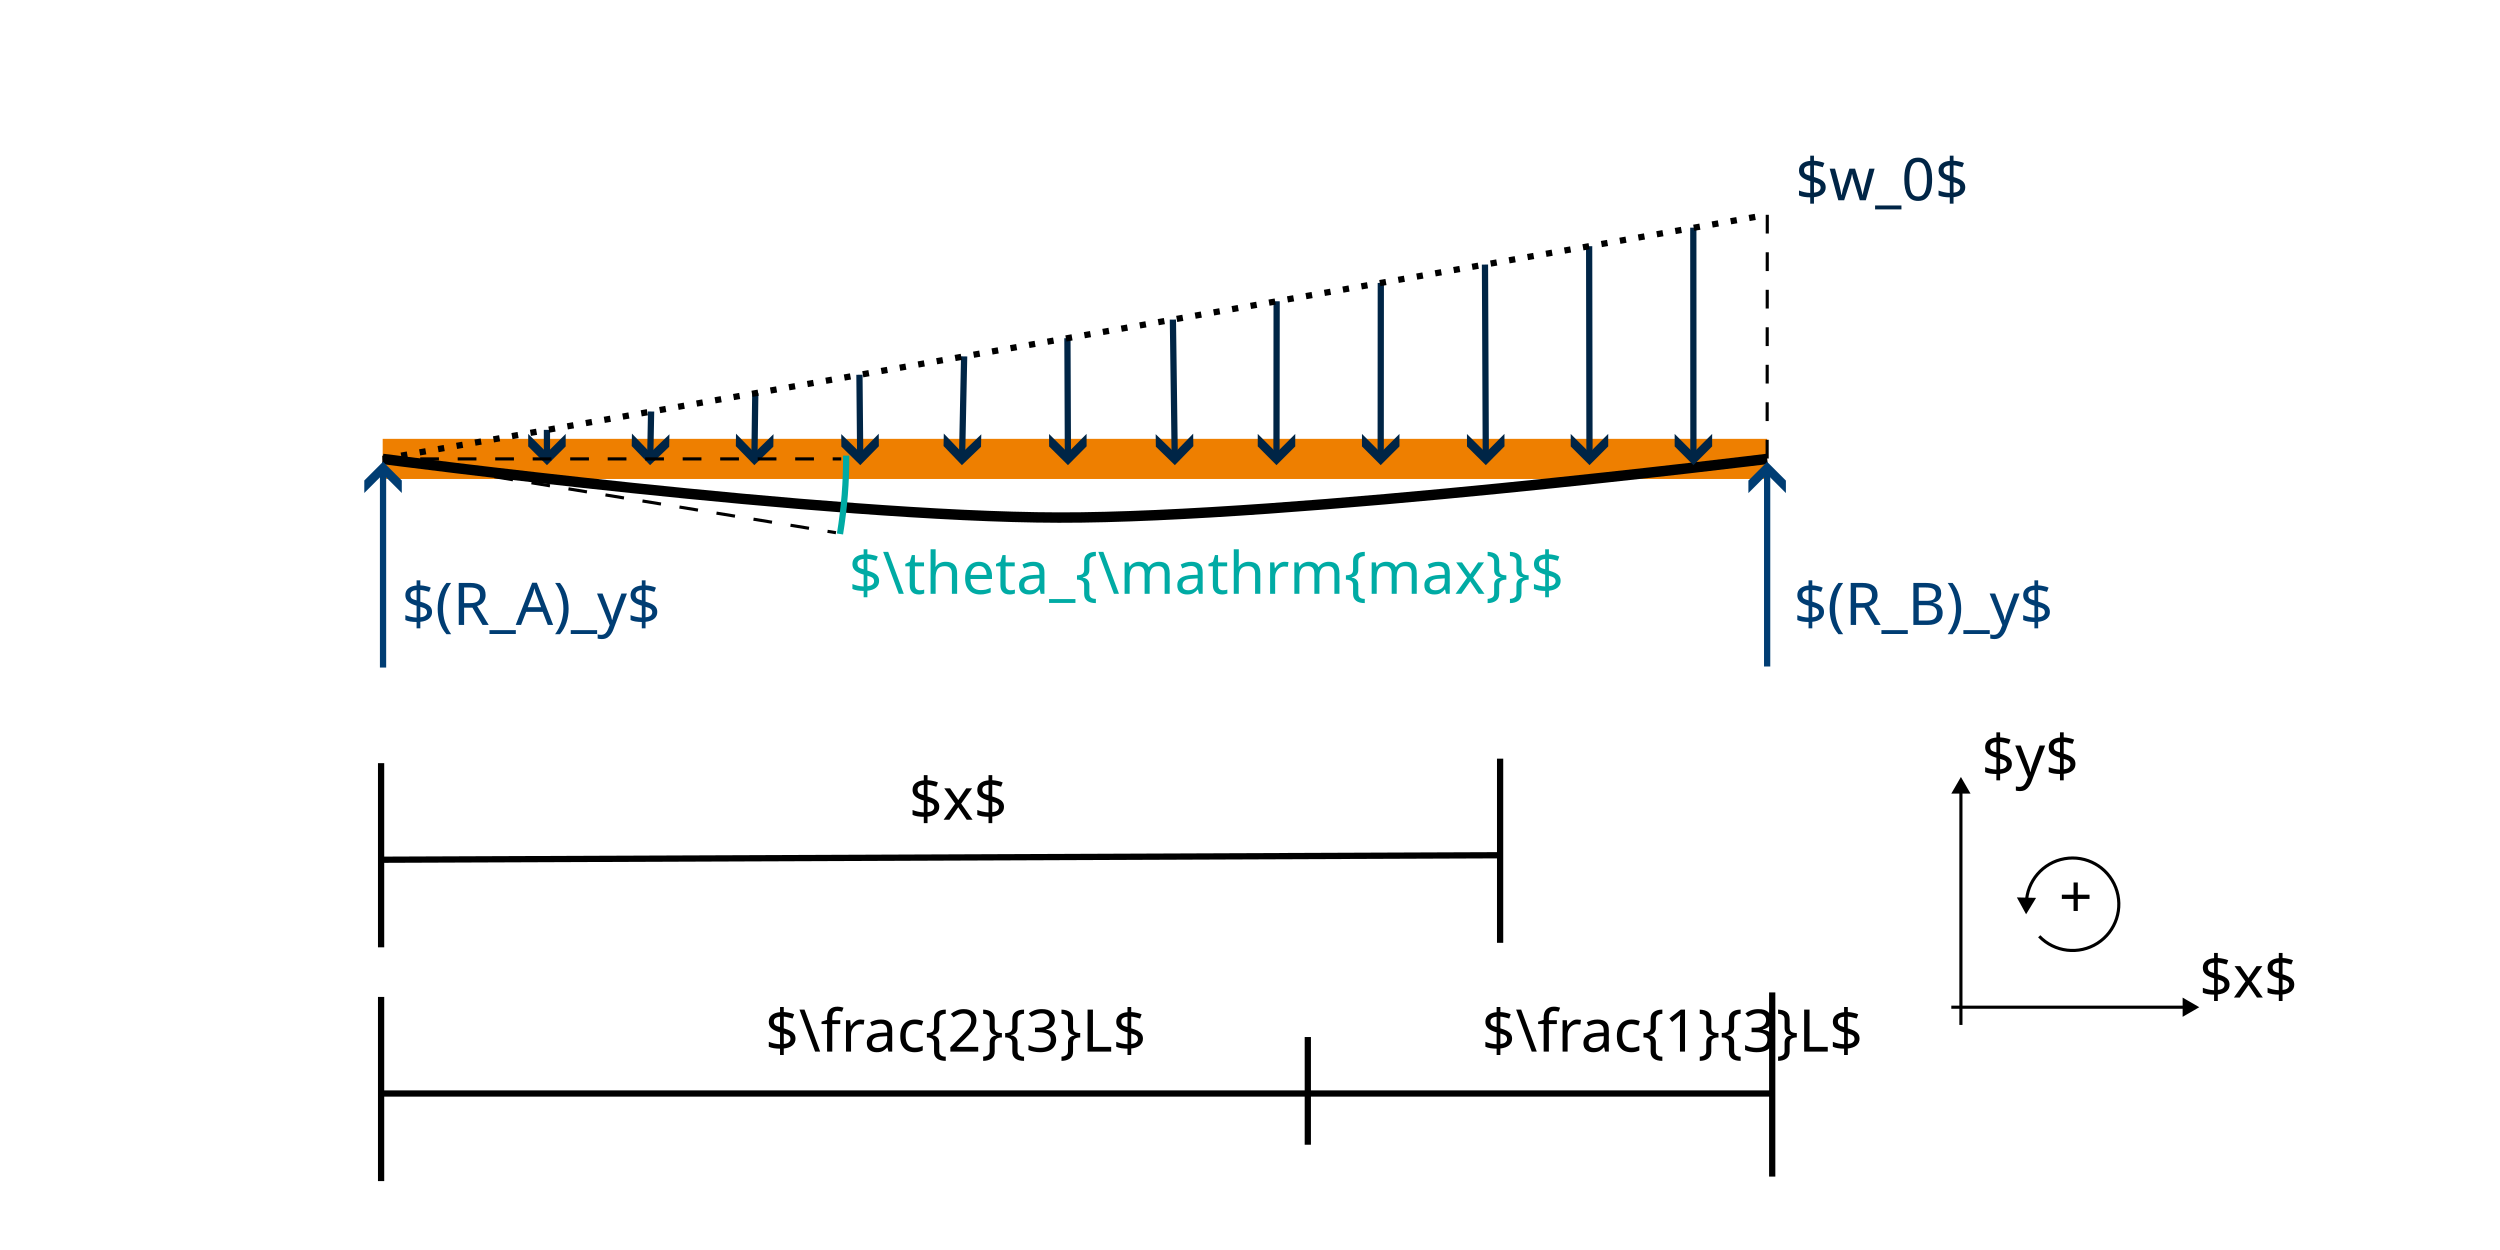
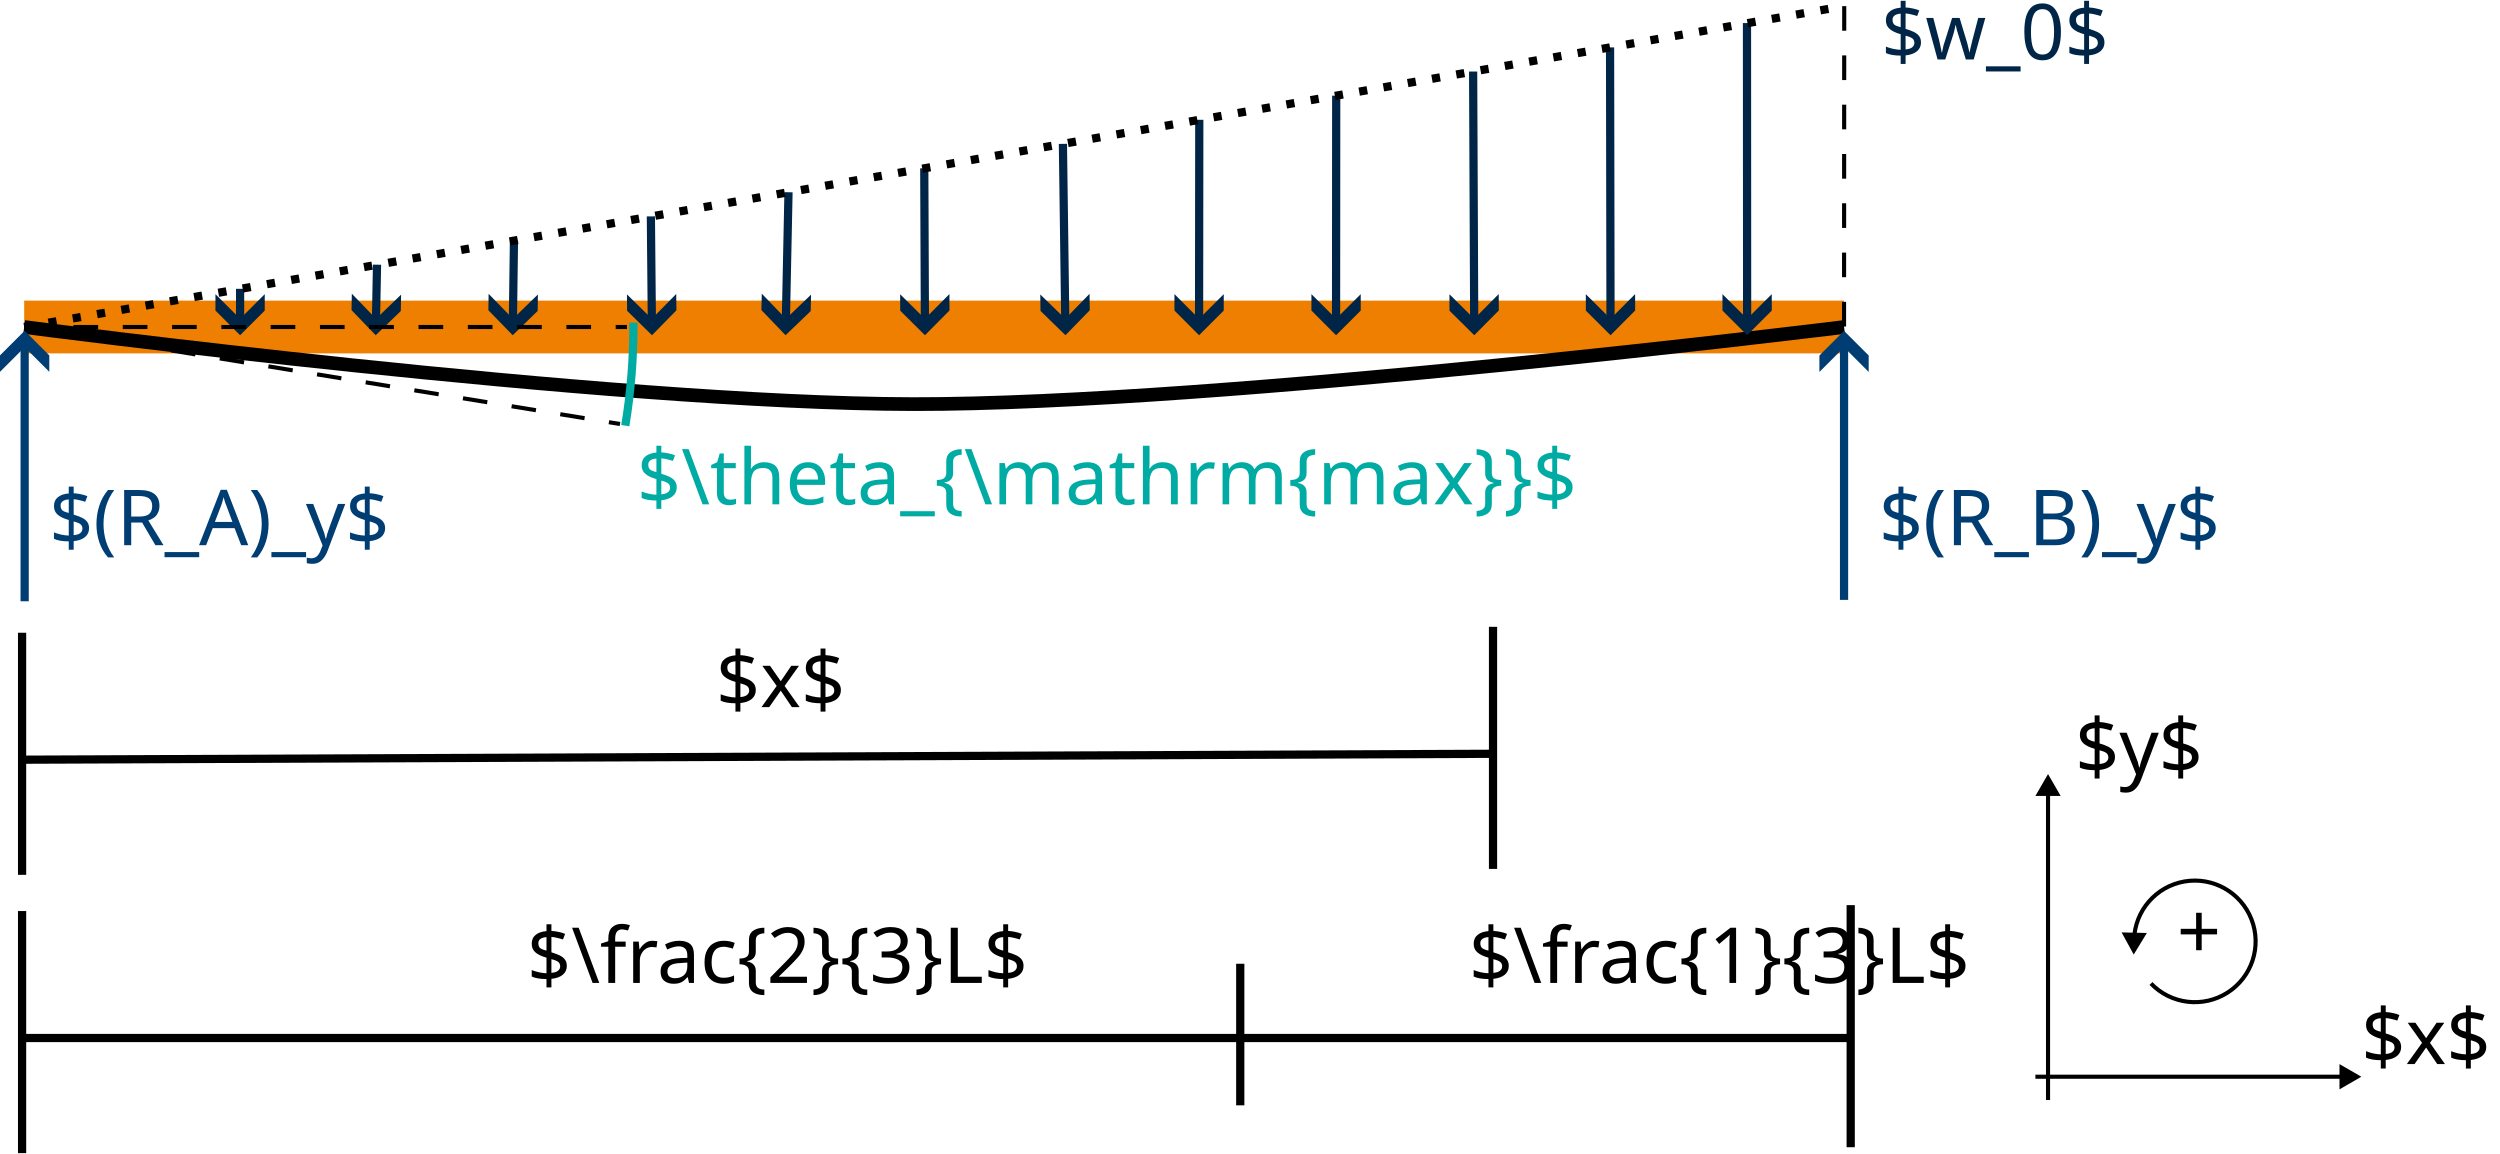
- <svg xmlns="http://www.w3.org/2000/svg" xmlns:xlink="http://www.w3.org/1999/xlink" width="240mm" height="120mm" viewBox="0 0 240 120" version="1.1" id="svg8" xml:space="preserve">
+ <svg xmlns="http://www.w3.org/2000/svg" xmlns:xlink="http://www.w3.org/1999/xlink" width="182.58mm" height="84.215mm" viewBox="0 0 182.58 84.215" version="1.1" id="svg8" xml:space="preserve">
  <defs id="defs2">
    <linearGradient id="linearGradient8">
      <stop style="stop-color:#000000;stop-opacity:1;" offset="0" id="stop8" />
      <stop style="stop-color:#000000;stop-opacity:0;" offset="1" id="stop9" />
    </linearGradient>
    <linearGradient xlink:href="#linearGradient8" id="linearGradient9" x1="212.003" y1="264.512" x2="215.464" y2="264.512" gradientUnits="userSpaceOnUse" />
    <marker style="overflow:visible" id="ArrowWideHeavy" refX="0" refY="0" orient="auto-start-reverse" markerWidth="1" markerHeight="1" viewBox="0 0 1 1" preserveAspectRatio="xMidYMid">
      <path style="fill:context-stroke;fill-rule:evenodd;stroke:none" d="m 1,0 -3,3 h -2 l 3,-3 -3,-3 h 2 z" id="path3" />
    </marker>
    <marker style="overflow:visible" id="ArrowWideHeavy-9" refX="0" refY="0" orient="auto-start-reverse" markerWidth="1" markerHeight="1" viewBox="0 0 1 1" preserveAspectRatio="xMidYMid">
      <path style="fill:context-stroke;fill-rule:evenodd;stroke:none" d="m 1,0 -3,3 h -2 l 3,-3 -3,-3 h 2 z" id="path3-8" />
    </marker>
    <marker style="overflow:visible" id="ArrowWideHeavy-9-4" refX="0" refY="0" orient="auto-start-reverse" markerWidth="1" markerHeight="1" viewBox="0 0 1 1" preserveAspectRatio="xMidYMid">
      <path style="fill:context-stroke;fill-rule:evenodd;stroke:none" d="m 1,0 -3,3 h -2 l 3,-3 -3,-3 h 2 z" id="path3-8-1" />
    </marker>
    <marker style="overflow:visible" id="ArrowWideHeavy-9-4-3" refX="0" refY="0" orient="auto-start-reverse" markerWidth="1" markerHeight="1" viewBox="0 0 1 1" preserveAspectRatio="xMidYMid">
      <path style="fill:context-stroke;fill-rule:evenodd;stroke:none" d="m 1,0 -3,3 h -2 l 3,-3 -3,-3 h 2 z" id="path3-8-1-5" />
    </marker>
    <marker style="overflow:visible" id="ArrowWideHeavy-9-4-7" refX="0" refY="0" orient="auto-start-reverse" markerWidth="1" markerHeight="1" viewBox="0 0 1 1" preserveAspectRatio="xMidYMid">
      <path style="fill:context-stroke;fill-rule:evenodd;stroke:none" d="m 1,0 -3,3 h -2 l 3,-3 -3,-3 h 2 z" id="path3-8-1-4" />
    </marker>
    <marker style="overflow:visible" id="ArrowWideHeavy-9-4-3-4" refX="0" refY="0" orient="auto-start-reverse" markerWidth="1" markerHeight="1" viewBox="0 0 1 1" preserveAspectRatio="xMidYMid">
      <path style="fill:context-stroke;fill-rule:evenodd;stroke:none" d="m 1,0 -3,3 h -2 l 3,-3 -3,-3 h 2 z" id="path3-8-1-5-9" />
    </marker>
    <marker style="overflow:visible" id="ArrowWideHeavy-9-4-2" refX="0" refY="0" orient="auto-start-reverse" markerWidth="1" markerHeight="1" viewBox="0 0 1 1" preserveAspectRatio="xMidYMid">
      <path style="fill:context-stroke;fill-rule:evenodd;stroke:none" d="m 1,0 -3,3 h -2 l 3,-3 -3,-3 h 2 z" id="path3-8-1-9" />
    </marker>
    <marker style="overflow:visible" id="ArrowWideHeavy-9-4-3-8" refX="0" refY="0" orient="auto-start-reverse" markerWidth="1" markerHeight="1" viewBox="0 0 1 1" preserveAspectRatio="xMidYMid">
      <path style="fill:context-stroke;fill-rule:evenodd;stroke:none" d="m 1,0 -3,3 h -2 l 3,-3 -3,-3 h 2 z" id="path3-8-1-5-2" />
    </marker>
    <marker style="overflow:visible" id="ArrowWideHeavy-9-4-7-0" refX="0" refY="0" orient="auto-start-reverse" markerWidth="1" markerHeight="1" viewBox="0 0 1 1" preserveAspectRatio="xMidYMid">
      <path style="fill:context-stroke;fill-rule:evenodd;stroke:none" d="m 1,0 -3,3 h -2 l 3,-3 -3,-3 h 2 z" id="path3-8-1-4-7" />
    </marker>
    <marker style="overflow:visible" id="ArrowWideHeavy-9-4-3-4-4" refX="0" refY="0" orient="auto-start-reverse" markerWidth="1" markerHeight="1" viewBox="0 0 1 1" preserveAspectRatio="xMidYMid">
      <path style="fill:context-stroke;fill-rule:evenodd;stroke:none" d="m 1,0 -3,3 h -2 l 3,-3 -3,-3 h 2 z" id="path3-8-1-5-9-8" />
    </marker>
    <marker style="overflow:visible" id="ArrowWideHeavy-9-4-8" refX="0" refY="0" orient="auto-start-reverse" markerWidth="1" markerHeight="1" viewBox="0 0 1 1" preserveAspectRatio="xMidYMid">
      <path style="fill:context-stroke;fill-rule:evenodd;stroke:none" d="m 1,0 -3,3 h -2 l 3,-3 -3,-3 h 2 z" id="path3-8-1-7" />
    </marker>
    <marker style="overflow:visible" id="ArrowWideHeavy-9-4-3-6" refX="0" refY="0" orient="auto-start-reverse" markerWidth="1" markerHeight="1" viewBox="0 0 1 1" preserveAspectRatio="xMidYMid">
      <path style="fill:context-stroke;fill-rule:evenodd;stroke:none" d="m 1,0 -3,3 h -2 l 3,-3 -3,-3 h 2 z" id="path3-8-1-5-0" />
    </marker>
    <marker style="overflow:visible" id="ArrowWideHeavy-9-4-7-09" refX="0" refY="0" orient="auto-start-reverse" markerWidth="1" markerHeight="1" viewBox="0 0 1 1" preserveAspectRatio="xMidYMid">
      <path style="fill:context-stroke;fill-rule:evenodd;stroke:none" d="m 1,0 -3,3 h -2 l 3,-3 -3,-3 h 2 z" id="path3-8-1-4-5" />
    </marker>
    <marker style="overflow:visible" id="ArrowWideHeavy-9-4-3-4-6" refX="0" refY="0" orient="auto-start-reverse" markerWidth="1" markerHeight="1" viewBox="0 0 1 1" preserveAspectRatio="xMidYMid">
      <path style="fill:context-stroke;fill-rule:evenodd;stroke:none" d="m 1,0 -3,3 h -2 l 3,-3 -3,-3 h 2 z" id="path3-8-1-5-9-2" />
    </marker>
    <marker style="overflow:visible" id="Triangle" refX="0" refY="0" orient="auto-start-reverse" markerWidth="1" markerHeight="1" viewBox="0 0 1 1" preserveAspectRatio="xMidYMid">
      <path transform="scale(0.5)" style="fill:context-stroke;fill-rule:evenodd;stroke:context-stroke;stroke-width:1pt" d="M 5.77,0 -2.88,5 V -5 Z" id="path135" />
    </marker>
    <marker style="overflow:visible" id="Triangle-8" refX="0" refY="0" orient="auto-start-reverse" markerWidth="1" markerHeight="1" viewBox="0 0 1 1" preserveAspectRatio="xMidYMid">
      <path transform="scale(0.5)" style="fill:context-stroke;fill-rule:evenodd;stroke:context-stroke;stroke-width:1pt" d="M 5.77,0 -2.88,5 V -5 Z" id="path135-7" />
    </marker>
  </defs>
-   <g id="layer1" transform="translate(0,-177)">
+   <g id="layer1" transform="translate(-34.97162,-197.1735)">
    <rect style="fill:#ee7f00;fill-opacity:1;stroke:none;stroke-width:0.6;stroke-miterlimit:35.2;stroke-dasharray:none;stroke-dashoffset:0;stroke-opacity:1" id="rect13" width="132.907" height="3.853" x="36.738" y="219.129" />
    <path style="fill:none;stroke:#000000;stroke-width:1;stroke-miterlimit:35.2;stroke-dasharray:none;stroke-opacity:1" d="m 36.738,221.055 c 0,0 42.53,5.594 64.918,5.632 22.387,0.037 67.99,-5.632 67.99,-5.632" id="path4" />
    <path style="fill:none;stroke:#003d73;stroke-width:0.6;stroke-miterlimit:35.2;stroke-dasharray:none;stroke-opacity:1;marker-start:url(#ArrowWideHeavy)" d="m 36.772,221.928 v 19.157" id="path5" />
    <path style="fill:none;stroke:#003d73;stroke-width:0.6;stroke-miterlimit:35.2;stroke-dasharray:none;stroke-opacity:1;marker-start:url(#ArrowWideHeavy-9)" d="m 169.646,221.937 v 19.047" id="path2-5" />
    <g id="g1" style="stroke:#002546;stroke-opacity:1" transform="translate(-7.871541,9.859554)">
      <g id="g5" transform="translate(-8.466667,-25.92917)" style="stroke:#002546;stroke-width:0.6;stroke-dasharray:none;stroke-opacity:1">
        <path style="fill:none;stroke:#002546;stroke-width:0.6;stroke-miterlimit:35.2;stroke-dasharray:none;stroke-opacity:1;marker-start:url(#ArrowWideHeavy-9-4)" d="m 178.906,237.125 -0.01,-22.198" id="path2-5-8" />
        <path style="fill:none;stroke:#002546;stroke-width:0.6;stroke-miterlimit:35.2;stroke-dasharray:none;stroke-opacity:1;marker-start:url(#ArrowWideHeavy-9-4-3)" d="m 168.93,237.125 -0.034,-20.42" id="path2-5-8-2" />
        <path style="fill:none;stroke:#002546;stroke-width:0.6;stroke-miterlimit:35.2;stroke-dasharray:none;stroke-opacity:1;marker-start:url(#ArrowWideHeavy-9-4-7)" d="m 158.975,237.125 -0.079,-18.657" id="path2-5-8-5" />
        <path style="fill:none;stroke:#002546;stroke-width:0.6;stroke-miterlimit:35.2;stroke-dasharray:none;stroke-opacity:1;marker-start:url(#ArrowWideHeavy-9-4-3-4)" d="m 148.885,237.125 0.011,-16.894" id="path2-5-8-2-5" />
      </g>
      <g id="g5-8" transform="translate(-48.46667,-25.92917)" style="stroke:#002546;stroke-width:0.6;stroke-dasharray:none;stroke-opacity:1">
        <path style="fill:none;stroke:#002546;stroke-width:0.6;stroke-miterlimit:35.2;stroke-dasharray:none;stroke-opacity:1;marker-start:url(#ArrowWideHeavy-9-4-2)" d="m 178.88,237.125 0.016,-15.131" id="path2-5-8-3" />
        <path style="fill:none;stroke:#002546;stroke-width:0.6;stroke-miterlimit:35.2;stroke-dasharray:none;stroke-opacity:1;marker-start:url(#ArrowWideHeavy-9-4-3-8)" d="m 169.115,237.125 -0.179,-13.375" id="path2-5-8-2-0" />
        <path style="fill:none;stroke:#002546;stroke-width:0.6;stroke-miterlimit:35.2;stroke-dasharray:none;stroke-opacity:1;marker-start:url(#ArrowWideHeavy-9-4-7-0)" d="m 158.859,237.125 -0.048,-11.59" id="path2-5-8-5-6" />
        <path style="fill:none;stroke:#002546;stroke-width:0.6;stroke-miterlimit:35.2;stroke-dasharray:none;stroke-opacity:1;marker-start:url(#ArrowWideHeavy-9-4-3-4-4)" d="m 148.693,237.125 0.203,-9.842" id="path2-5-8-2-5-2" />
      </g>
      <path style="fill:none;stroke:#002546;stroke-width:0.6;stroke-miterlimit:35.2;stroke-dasharray:none;stroke-opacity:1;marker-start:url(#ArrowWideHeavy-9-4-8)" d="M 90.453,211.196 90.378,203.117" id="path2-5-8-6" />
      <path style="fill:none;stroke:#002546;stroke-width:0.6;stroke-miterlimit:35.2;stroke-dasharray:none;stroke-opacity:1;marker-start:url(#ArrowWideHeavy-9-4-3-6)" d="m 80.295,211.196 0.084,-6.315" id="path2-5-8-2-3" />
      <path style="fill:none;stroke:#002546;stroke-width:0.6;stroke-miterlimit:35.2;stroke-dasharray:none;stroke-opacity:1;marker-start:url(#ArrowWideHeavy-9-4-7-09)" d="m 70.292,211.196 0.086,-4.552" id="path2-5-8-5-0" />
      <path style="fill:none;stroke:#002546;stroke-width:0.6;stroke-miterlimit:35.2;stroke-dasharray:none;stroke-opacity:1;marker-start:url(#ArrowWideHeavy-9-4-3-4-6)" d="m 60.378,211.196 v -2.789" id="path2-5-8-2-5-8" />
      <path style="fill:#000000;fill-opacity:1;stroke:#000000;stroke-width:0.3;stroke-miterlimit:35.2;stroke-dasharray:1.8, 1.8;stroke-dashoffset:0;stroke-opacity:1" d="m 177.531,187.76 -0.014,23.435" id="path6" />
    </g>
    <path style="fill:none;stroke:#000000;stroke-width:0.6;stroke-miterlimit:35.2;stroke-dasharray:0.6, 1.2;stroke-dashoffset:0;stroke-opacity:1" d="M 36.738,221.055 169.659,197.62" id="path7" />
-     <text xml:space="preserve" style="font-size:5.644px;font-family:'Noto Sans Inscriptional Parthian';-inkscape-font-specification:'Noto Sans Inscriptional Parthian';text-align:start;writing-mode:lr-tb;direction:ltr;text-anchor:start;fill:#002546;fill-opacity:1;stroke:none;stroke-width:0.6;stroke-miterlimit:35.2;stroke-dasharray:none;stroke-dashoffset:0;stroke-opacity:1" x="172.361" y="196.225" id="text6">
-       <tspan id="tspan6" style="fill:#002546;fill-opacity:1;stroke:none;stroke-width:0.6;stroke-dasharray:none" x="172.361" y="196.225">$w_0$</tspan>
+     <text xml:space="preserve" style="font-size:5.644px;font-family:'Noto Sans Inscriptional Parthian';-inkscape-font-specification:'Noto Sans Inscriptional Parthian';text-align:start;writing-mode:lr-tb;direction:ltr;text-anchor:start;fill:#002546;fill-opacity:1;stroke:none;stroke-width:0.6;stroke-miterlimit:35.2;stroke-dasharray:none;stroke-dashoffset:0;stroke-opacity:1" x="172.361" y="201.517" id="text6">
+       <tspan id="tspan6" style="fill:#002546;fill-opacity:1;stroke:none;stroke-width:0.6;stroke-dasharray:none" x="172.361" y="201.517">$w_0$</tspan>
    </text>
    <text xml:space="preserve" style="font-size:5.644px;font-family:'Noto Sans Inscriptional Parthian';-inkscape-font-specification:'Noto Sans Inscriptional Parthian';text-align:start;writing-mode:lr-tb;direction:ltr;text-anchor:start;fill:#003d73;fill-opacity:1;stroke:none;stroke-width:0.6;stroke-miterlimit:35.2;stroke-dasharray:none;stroke-dashoffset:0;stroke-opacity:1" x="172.2" y="236.993" id="text6-5">
      <tspan id="tspan6-0" style="fill:#003d73;fill-opacity:1;stroke:none;stroke-width:0.6;stroke-dasharray:none" x="172.2" y="236.993">$(R_B)_y$</tspan>
-     </text>
-     <text xml:space="preserve" style="font-size:5.644px;font-family:'Noto Sans Inscriptional Parthian';-inkscape-font-specification:'Noto Sans Inscriptional Parthian';text-align:start;writing-mode:lr-tb;direction:ltr;text-anchor:start;fill:#000000;fill-opacity:1;stroke:none;stroke-width:0.6;stroke-miterlimit:35.2;stroke-dasharray:none;stroke-dashoffset:0;stroke-opacity:1" x="211.13" y="272.769" id="text6-5-6">
-       <tspan id="tspan6-0-03" style="fill:#000000;fill-opacity:1;stroke:none;stroke-width:0.6;stroke-dasharray:none" x="211.13" y="272.769">$x$</tspan>
-     </text>
-     <text xml:space="preserve" style="font-size:5.644px;font-family:'Noto Sans Inscriptional Parthian';-inkscape-font-specification:'Noto Sans Inscriptional Parthian';text-align:start;writing-mode:lr-tb;direction:ltr;text-anchor:start;fill:#000000;fill-opacity:1;stroke:none;stroke-width:0.6;stroke-miterlimit:35.2;stroke-dasharray:none;stroke-dashoffset:0;stroke-opacity:1" x="190.23" y="251.589" id="text6-5-6-5">
-       <tspan id="tspan6-0-03-9" style="fill:#000000;fill-opacity:1;stroke:none;stroke-width:0.6;stroke-dasharray:none" x="190.23" y="251.589">$y$</tspan>
    </text>
    <text xml:space="preserve" style="font-size:5.644px;font-family:'Noto Sans Inscriptional Parthian';-inkscape-font-specification:'Noto Sans Inscriptional Parthian';text-align:start;writing-mode:lr-tb;direction:ltr;text-anchor:start;fill:#003d73;fill-opacity:1;stroke:none;stroke-width:0.6;stroke-miterlimit:35.2;stroke-dasharray:none;stroke-dashoffset:0;stroke-opacity:1" x="38.572" y="236.993" id="text6-5-1">
      <tspan id="tspan6-0-0" style="fill:#003d73;fill-opacity:1;stroke:none;stroke-width:0.6;stroke-dasharray:none" x="38.572" y="236.993">$(R_A)_y$</tspan>
    </text>
    <text xml:space="preserve" style="font-size:5.644px;font-family:'Noto Sans Inscriptional Parthian';-inkscape-font-specification:'Noto Sans Inscriptional Parthian';text-align:start;writing-mode:lr-tb;direction:ltr;text-anchor:start;fill:#00aba4;fill-opacity:1;stroke:none;stroke-width:0.6;stroke-miterlimit:35.2;stroke-dasharray:none;stroke-dashoffset:0;stroke-opacity:1" x="81.489" y="234.011" id="text6-5-1-2">
      <tspan id="tspan6-0-0-4" style="fill:#00aba4;fill-opacity:1;stroke:none;stroke-width:0.6;stroke-dasharray:none" x="81.489" y="234.011">$\theta_{\mathrm{max}}$</tspan>
    </text>
-     <path style="fill:#000000;fill-opacity:1;stroke:#000000;stroke-width:0.3;stroke-miterlimit:35.2;stroke-dasharray:none;stroke-dashoffset:0;stroke-opacity:1;marker-end:url(#Triangle)" d="M 188.248,275.394 V 252.654" id="path8" />
-     <path style="fill:#000000;fill-opacity:1;stroke:#000000;stroke-width:0.3;stroke-miterlimit:35.2;stroke-dasharray:none;stroke-dashoffset:0;stroke-opacity:1;marker-end:url(#Triangle-8)" d="m 187.325,273.692 h 22.74" id="path7-0" />
-     <path style="fill:none;fill-opacity:1;stroke:#000000;stroke-width:0.3;stroke-miterlimit:35.2;stroke-dasharray:none;stroke-dashoffset:0;stroke-opacity:1;marker-start:url(#Triangle)" id="path9" d="m 194.53,263.705 a 4.44,4.44 0 0 1 3.67,-4.27 4.44,4.44 0 0 1 4.906,2.763 4.44,4.44 0 0 1 -1.749,5.352 4.44,4.44 0 0 1 -5.591,-0.666" />
-     <text xml:space="preserve" style="font-size:5.644px;font-family:'Noto Sans Inscriptional Parthian';-inkscape-font-specification:'Noto Sans Inscriptional Parthian';text-align:start;writing-mode:lr-tb;direction:ltr;text-anchor:start;fill:#000000;fill-opacity:1;stroke:none;stroke-width:0.3;stroke-miterlimit:35.2;stroke-dasharray:none;stroke-dashoffset:0;stroke-opacity:1" x="197.656" y="265.075" id="text8">
-       <tspan id="tspan8" style="fill:#000000;fill-opacity:1;stroke:none;stroke-width:0.3" x="197.656" y="265.075">+</tspan>
-     </text>
-     <path style="fill-opacity:1;stroke:#000000;stroke-width:0.6;stroke-miterlimit:35.2;stroke-dasharray:none;stroke-opacity:1" d="m 36.585,272.705 v 9.272 8.408" id="path10" />
-     <path style="fill-opacity:1;stroke:#000000;stroke-width:0.6;stroke-miterlimit:35.2;stroke-dasharray:none;stroke-opacity:1" d="m 170.132,272.273 v 9.272 8.408" id="path4-6" />
-     <path style="fill-opacity:1;stroke:#000000;stroke-width:0.6;stroke-miterlimit:35.2;stroke-dasharray:none;stroke-opacity:1" d="m 36.585,250.263 v 9.272 8.408" id="path4-61" />
-     <path style="fill-opacity:1;stroke:#000000;stroke-width:0.6;stroke-miterlimit:35.2;stroke-dasharray:none;stroke-opacity:1" d="m 144.01,249.831 v 9.272 8.408" id="path4-6-2" />
-     <path style="fill-opacity:1;stroke:#000000;stroke-width:0.6;stroke-miterlimit:35.2;stroke-dasharray:none;stroke-opacity:1" d="m 125.55,276.555 v 5.422 4.917" id="path4-6-2-5-5" />
-     <text xml:space="preserve" style="font-size:5.644px;font-family:'Noto Sans Inscriptional Parthian';-inkscape-font-specification:'Noto Sans Inscriptional Parthian';text-align:start;writing-mode:lr-tb;direction:ltr;text-anchor:start;fill:#000000;fill-opacity:1;stroke:none;stroke-width:0.6;stroke-miterlimit:35.2;stroke-dasharray:none;stroke-opacity:1" x="87.263" y="255.692" id="text4-8-3">
-       <tspan id="tspan4-2-5" style="fill:#000000;fill-opacity:1;stroke:none;stroke-width:0.6" x="87.263" y="255.692">$x$</tspan>
-     </text>
-     <text xml:space="preserve" style="font-size:5.644px;font-family:'Noto Sans Inscriptional Parthian';-inkscape-font-specification:'Noto Sans Inscriptional Parthian';text-align:start;writing-mode:lr-tb;direction:ltr;text-anchor:start;fill:#000000;fill-opacity:1;stroke:none;stroke-width:0.6;stroke-miterlimit:35.2;stroke-dasharray:none;stroke-opacity:1" x="73.462" y="277.952" id="text4-8-3-0">
-       <tspan id="tspan4-2-5-2" style="fill:#000000;fill-opacity:1;stroke:none;stroke-width:0.6" x="73.462" y="277.952">$\frac{2}{3}L$</tspan>
-     </text>
-     <text xml:space="preserve" style="font-size:5.644px;font-family:'Noto Sans Inscriptional Parthian';-inkscape-font-specification:'Noto Sans Inscriptional Parthian';text-align:start;writing-mode:lr-tb;direction:ltr;text-anchor:start;fill:#000000;fill-opacity:1;stroke:none;stroke-width:0.6;stroke-miterlimit:35.2;stroke-dasharray:none;stroke-opacity:1" x="142.254" y="277.952" id="text4-8-3-0-7">
-       <tspan id="tspan4-2-5-2-3" style="fill:#000000;fill-opacity:1;stroke:none;stroke-width:0.6" x="142.254" y="277.952">$\frac{1}{3}L$</tspan>
-     </text>
+     <g id="g2" transform="translate(-3.704167,2.116668)">
+       <text xml:space="preserve" style="font-size:5.644px;font-family:'Noto Sans Inscriptional Parthian';-inkscape-font-specification:'Noto Sans Inscriptional Parthian';text-align:start;writing-mode:lr-tb;direction:ltr;text-anchor:start;fill:#000000;fill-opacity:1;stroke:none;stroke-width:0.6;stroke-miterlimit:35.2;stroke-dasharray:none;stroke-dashoffset:0;stroke-opacity:1" x="211.13" y="272.769" id="text6-5-6">
+         <tspan id="tspan6-0-03" style="fill:#000000;fill-opacity:1;stroke:none;stroke-width:0.6;stroke-dasharray:none" x="211.13" y="272.769">$x$</tspan>
+       </text>
+       <text xml:space="preserve" style="font-size:5.644px;font-family:'Noto Sans Inscriptional Parthian';-inkscape-font-specification:'Noto Sans Inscriptional Parthian';text-align:start;writing-mode:lr-tb;direction:ltr;text-anchor:start;fill:#000000;fill-opacity:1;stroke:none;stroke-width:0.6;stroke-miterlimit:35.2;stroke-dasharray:none;stroke-dashoffset:0;stroke-opacity:1" x="190.23" y="251.589" id="text6-5-6-5">
+         <tspan id="tspan6-0-03-9" style="fill:#000000;fill-opacity:1;stroke:none;stroke-width:0.6;stroke-dasharray:none" x="190.23" y="251.589">$y$</tspan>
+       </text>
+       <path style="fill:#000000;fill-opacity:1;stroke:#000000;stroke-width:0.3;stroke-miterlimit:35.2;stroke-dasharray:none;stroke-dashoffset:0;stroke-opacity:1;marker-end:url(#Triangle)" d="M 188.248,275.394 V 252.654" id="path8" />
+       <path style="fill:#000000;fill-opacity:1;stroke:#000000;stroke-width:0.3;stroke-miterlimit:35.2;stroke-dasharray:none;stroke-dashoffset:0;stroke-opacity:1;marker-end:url(#Triangle-8)" d="m 187.325,273.692 h 22.74" id="path7-0" />
+       <path style="fill:none;fill-opacity:1;stroke:#000000;stroke-width:0.3;stroke-miterlimit:35.2;stroke-dasharray:none;stroke-dashoffset:0;stroke-opacity:1;marker-start:url(#Triangle)" id="path9" d="m 194.53,263.705 a 4.44,4.44 0 0 1 3.67,-4.27 4.44,4.44 0 0 1 4.906,2.763 4.44,4.44 0 0 1 -1.749,5.352 4.44,4.44 0 0 1 -5.591,-0.666" />
+       <text xml:space="preserve" style="font-size:5.644px;font-family:'Noto Sans Inscriptional Parthian';-inkscape-font-specification:'Noto Sans Inscriptional Parthian';text-align:start;writing-mode:lr-tb;direction:ltr;text-anchor:start;fill:#000000;fill-opacity:1;stroke:none;stroke-width:0.3;stroke-miterlimit:35.2;stroke-dasharray:none;stroke-dashoffset:0;stroke-opacity:1" x="197.656" y="265.075" id="text8">
+         <tspan id="tspan8" style="fill:#000000;fill-opacity:1;stroke:none;stroke-width:0.3" x="197.656" y="265.075">+</tspan>
+       </text>
+     </g>
    <path style="fill:#000000;fill-opacity:1;stroke:#000000;stroke-width:0.3;stroke-miterlimit:35.2;stroke-dasharray:1.8, 1.8;stroke-dashoffset:0;stroke-opacity:1" d="M 36.738,221.055 H 80.759" id="path11" />
    <path style="fill:#000000;fill-opacity:1;stroke:#000000;stroke-width:0.3;stroke-miterlimit:35.2;stroke-dasharray:1.8, 1.8;stroke-dashoffset:0;stroke-opacity:1" d="m 36.81,221.018 43.442,7.122" id="path11-6" />
-     <path style="fill:#8bad3f;fill-opacity:1;stroke:#000000;stroke-width:0.6;stroke-miterlimit:35.2;stroke-dasharray:none;stroke-dashoffset:0;stroke-opacity:1" d="m 36.585,259.535 107.425,-0.432" id="path14" />
-     <path style="fill:#8bad3f;fill-opacity:1;stroke:#000000;stroke-width:0.6;stroke-miterlimit:35.2;stroke-dasharray:none;stroke-dashoffset:0;stroke-opacity:1" d="M 36.585,281.977 H 170.132" id="path15" />
+     <g id="g3" transform="translate(0,-6.879167)">
+       <path style="fill-opacity:1;stroke:#000000;stroke-width:0.6;stroke-miterlimit:35.2;stroke-dasharray:none;stroke-opacity:1" d="m 36.585,250.263 v 9.272 8.408" id="path4-61" />
+       <path style="fill-opacity:1;stroke:#000000;stroke-width:0.6;stroke-miterlimit:35.2;stroke-dasharray:none;stroke-opacity:1" d="m 144.01,249.831 v 9.272 8.408" id="path4-6-2" />
+       <text xml:space="preserve" style="font-size:5.644px;font-family:'Noto Sans Inscriptional Parthian';-inkscape-font-specification:'Noto Sans Inscriptional Parthian';text-align:start;writing-mode:lr-tb;direction:ltr;text-anchor:start;fill:#000000;fill-opacity:1;stroke:none;stroke-width:0.6;stroke-miterlimit:35.2;stroke-dasharray:none;stroke-opacity:1" x="87.263" y="255.692" id="text4-8-3">
+         <tspan id="tspan4-2-5" style="fill:#000000;fill-opacity:1;stroke:none;stroke-width:0.6" x="87.263" y="255.692">$x$</tspan>
+       </text>
+       <path style="fill:#8bad3f;fill-opacity:1;stroke:#000000;stroke-width:0.6;stroke-miterlimit:35.2;stroke-dasharray:none;stroke-dashoffset:0;stroke-opacity:1" d="m 36.585,259.535 107.425,-0.432" id="path14" />
+     </g>
+     <g id="g4" transform="translate(0,-8.995833)">
+       <path style="fill-opacity:1;stroke:#000000;stroke-width:0.6;stroke-miterlimit:35.2;stroke-dasharray:none;stroke-opacity:1" d="m 36.585,272.705 v 9.272 8.408" id="path10" />
+       <path style="fill-opacity:1;stroke:#000000;stroke-width:0.6;stroke-miterlimit:35.2;stroke-dasharray:none;stroke-opacity:1" d="m 170.132,272.273 v 9.272 8.408" id="path4-6" />
+       <path style="fill-opacity:1;stroke:#000000;stroke-width:0.6;stroke-miterlimit:35.2;stroke-dasharray:none;stroke-opacity:1" d="m 125.55,276.555 v 5.422 4.917" id="path4-6-2-5-5" />
+       <text xml:space="preserve" style="font-size:5.644px;font-family:'Noto Sans Inscriptional Parthian';-inkscape-font-specification:'Noto Sans Inscriptional Parthian';text-align:start;writing-mode:lr-tb;direction:ltr;text-anchor:start;fill:#000000;fill-opacity:1;stroke:none;stroke-width:0.6;stroke-miterlimit:35.2;stroke-dasharray:none;stroke-opacity:1" x="73.462" y="277.952" id="text4-8-3-0">
+         <tspan id="tspan4-2-5-2" style="fill:#000000;fill-opacity:1;stroke:none;stroke-width:0.6" x="73.462" y="277.952">$\frac{2}{3}L$</tspan>
+       </text>
+       <text xml:space="preserve" style="font-size:5.644px;font-family:'Noto Sans Inscriptional Parthian';-inkscape-font-specification:'Noto Sans Inscriptional Parthian';text-align:start;writing-mode:lr-tb;direction:ltr;text-anchor:start;fill:#000000;fill-opacity:1;stroke:none;stroke-width:0.6;stroke-miterlimit:35.2;stroke-dasharray:none;stroke-opacity:1" x="142.254" y="277.952" id="text4-8-3-0-7">
+         <tspan id="tspan4-2-5-2-3" style="fill:#000000;fill-opacity:1;stroke:none;stroke-width:0.6" x="142.254" y="277.952">$\frac{1}{3}L$</tspan>
+       </text>
+       <path style="fill:#8bad3f;fill-opacity:1;stroke:#000000;stroke-width:0.6;stroke-miterlimit:35.2;stroke-dasharray:none;stroke-dashoffset:0;stroke-opacity:1" d="M 36.585,281.977 H 170.132" id="path15" />
+     </g>
    <path style="fill:none;stroke:#00aba4;stroke-width:0.6;stroke-miterlimit:35.2;stroke-dasharray:none;stroke-dashoffset:0;stroke-opacity:1" id="path1" d="m 81.232,220.736 a 44.424,44.424 0 0 1 -0.594,7.526" />
  </g>
</svg>
